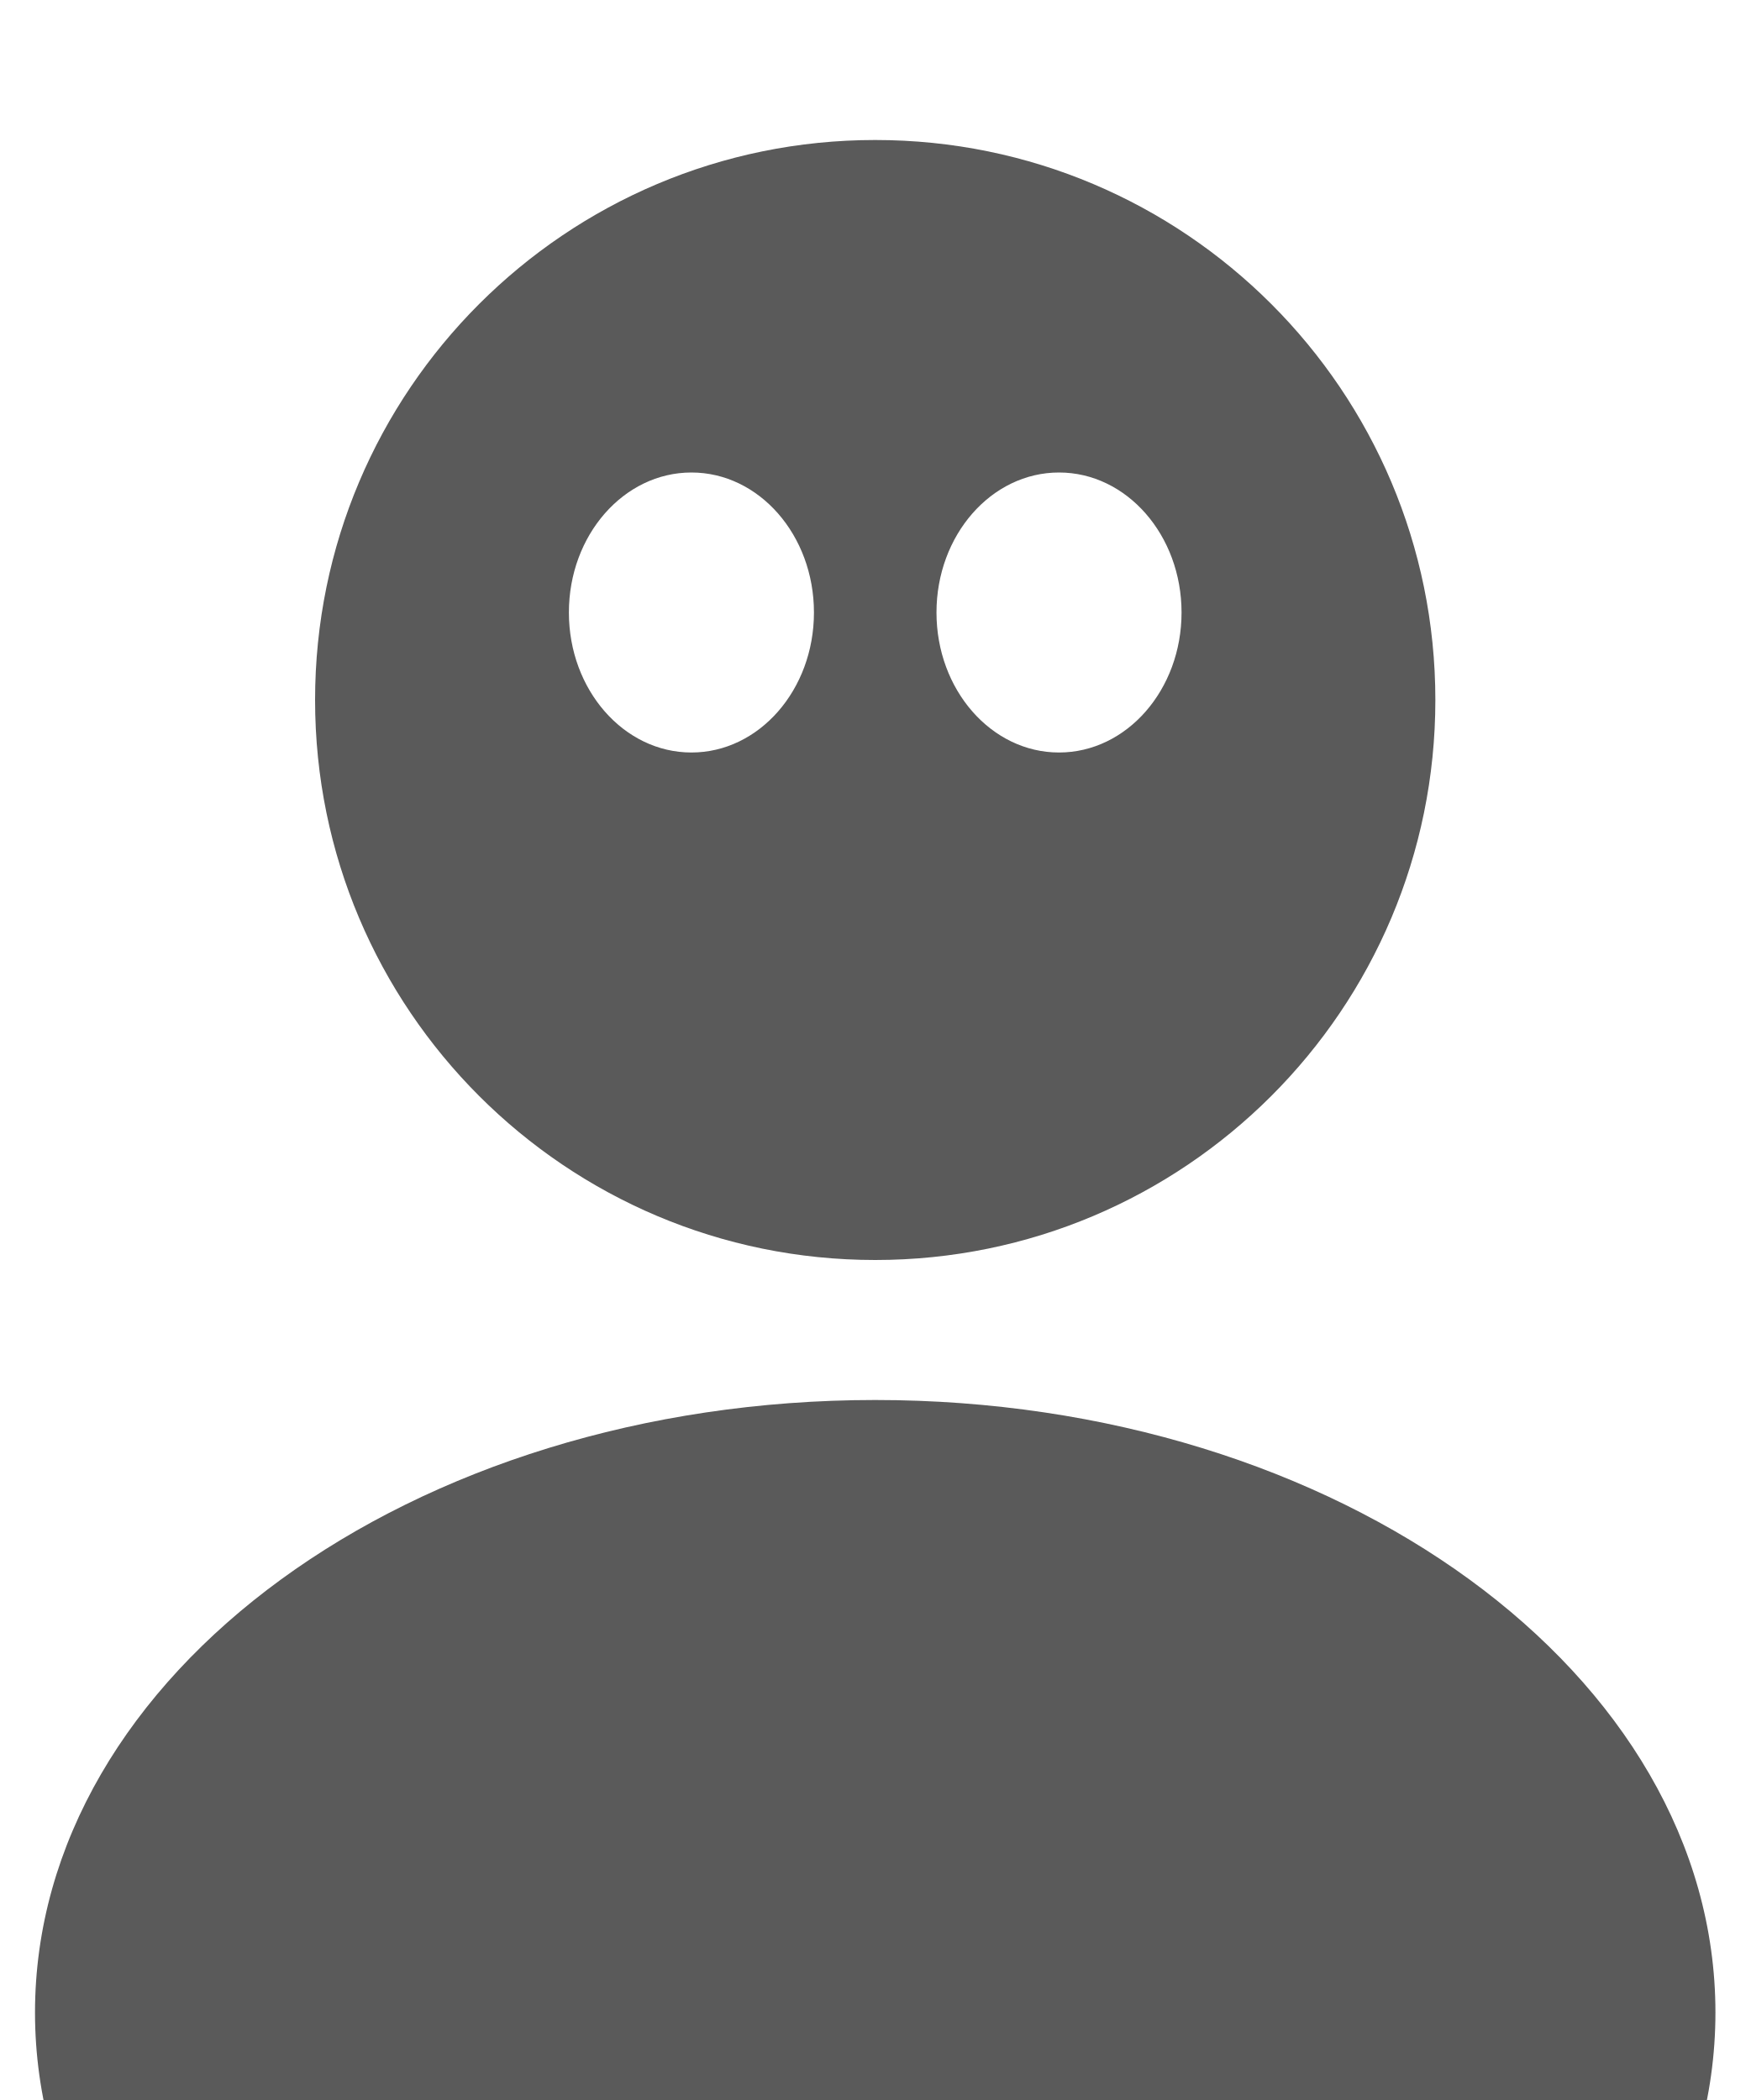
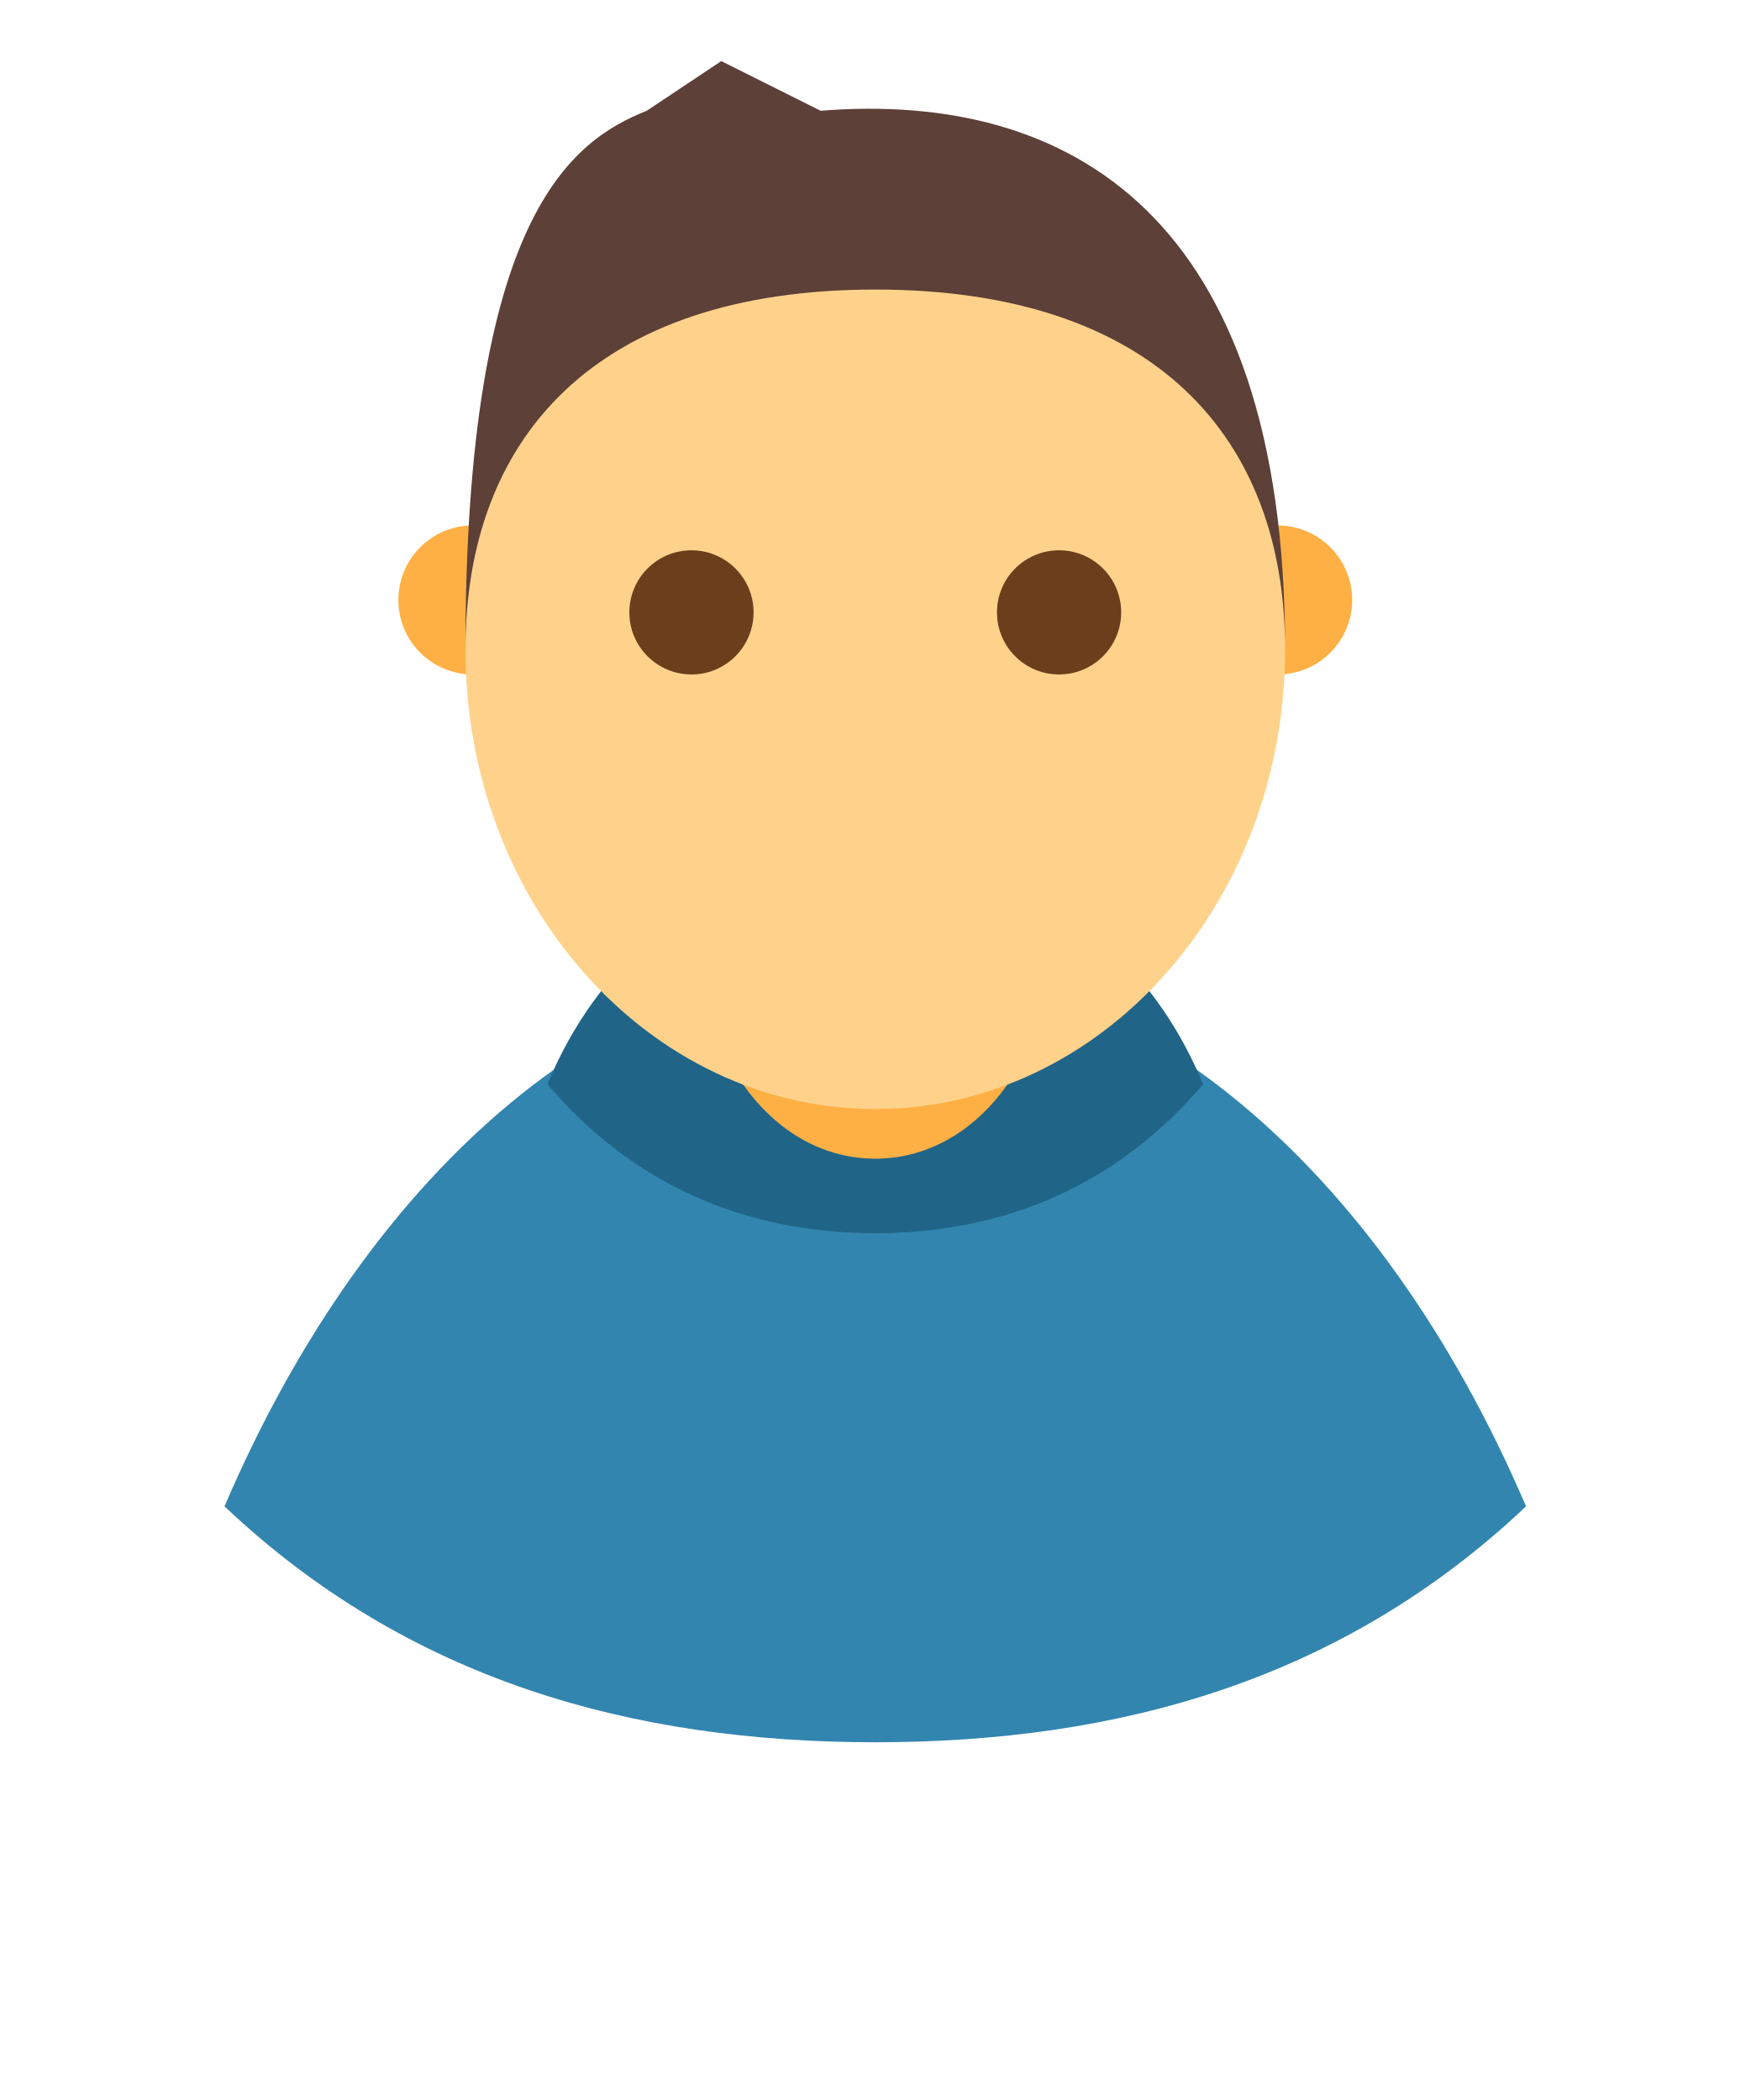
<svg xmlns="http://www.w3.org/2000/svg" viewBox="0 0 200 240">
-   <ellipse cx="100" cy="230" rx="96" ry="70" fill="#5a5a5a" />
-   <path fill-rule="evenodd" fill="#5a5a5a" d="     M 100 16     A 64 64 0 1 1 100 144     A 64 64 0 1 1 100 16     Z     M 79 54     A 14 16 0 1 0 79 86     A 14 16 0 1 0 79 54     Z     M 121 54     A 14 16 0 1 0 121 86     A 14 16 0 1 0 121 54     Z   " />
+   <g transform="translate(-45.3, -63.4) scale(0.2838)">
+     <path d="M 250 830              C 310 690, 410 610, 512 610              C 614 610, 714 690, 774 830              C 700 900, 610 925, 512 925              C 414 925, 324 900, 250 830 Z" fill="#3285AF" />
+     <path d="M 380 660              C 405 600, 455 570, 512 570              C 569 570, 619 600, 644 660              C 610 700, 565 720, 512 720              C 459 720, 414 700, 380 660 Z" fill="#206588" />
+     <path d="M 440 595              C 440 650, 472 690, 512 690              C 552 690, 584 650, 584 595              C 584 560, 552 540, 512 540              C 472 540, 440 560, 440 595 Z" fill="#FFB044" />
+     <circle cx="350" cy="465" r="30" fill="#FFB044" />
+     <circle cx="674" cy="465" r="30" fill="#FFB044" />
+     <ellipse cx="512" cy="485" rx="165" ry="185" fill="#FFD28C" />
+     <path d="M 347 485              C 347 310, 390 280, 420 268              L 450 248              L 490 268              C 590 260, 677 310, 677 485              C 677 400, 625 340, 512 340              C 399 340, 347 400, 347 485 Z" fill="#5D4037" />
+     <circle cx="438" cy="470" r="25" fill="#6B3E1C" />
+     <circle cx="586" cy="470" r="25" fill="#6B3E1C" />
+   </g>
</svg>
